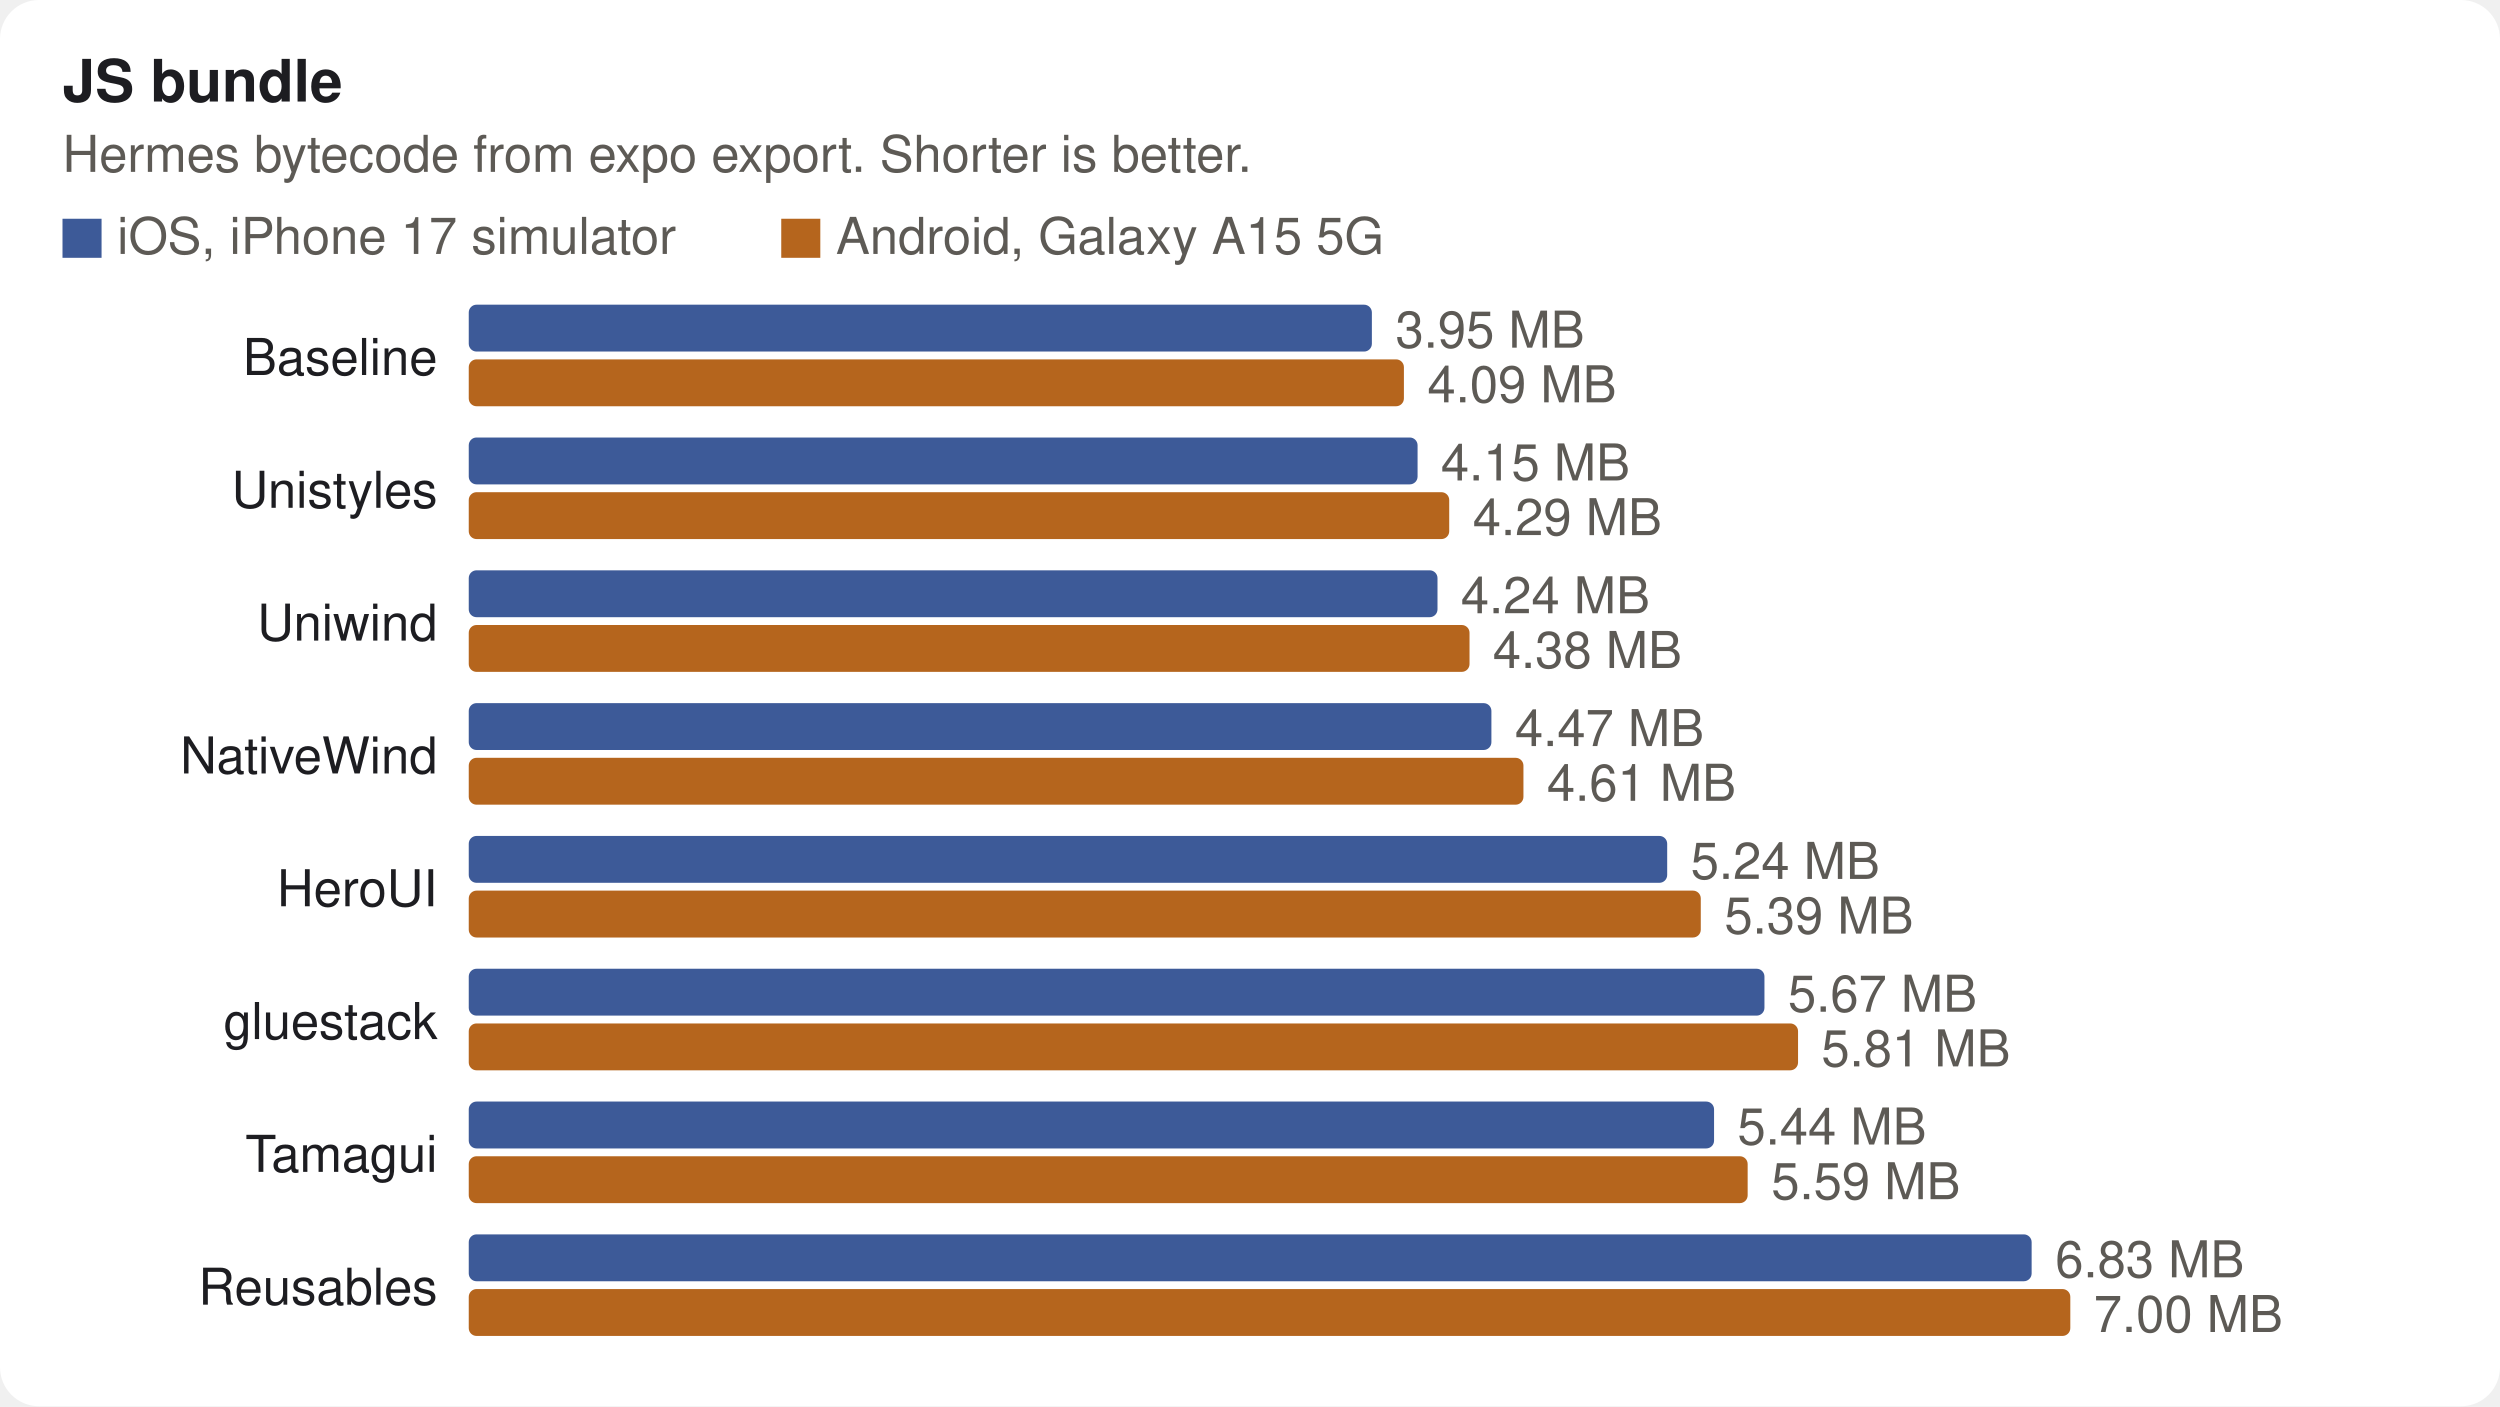
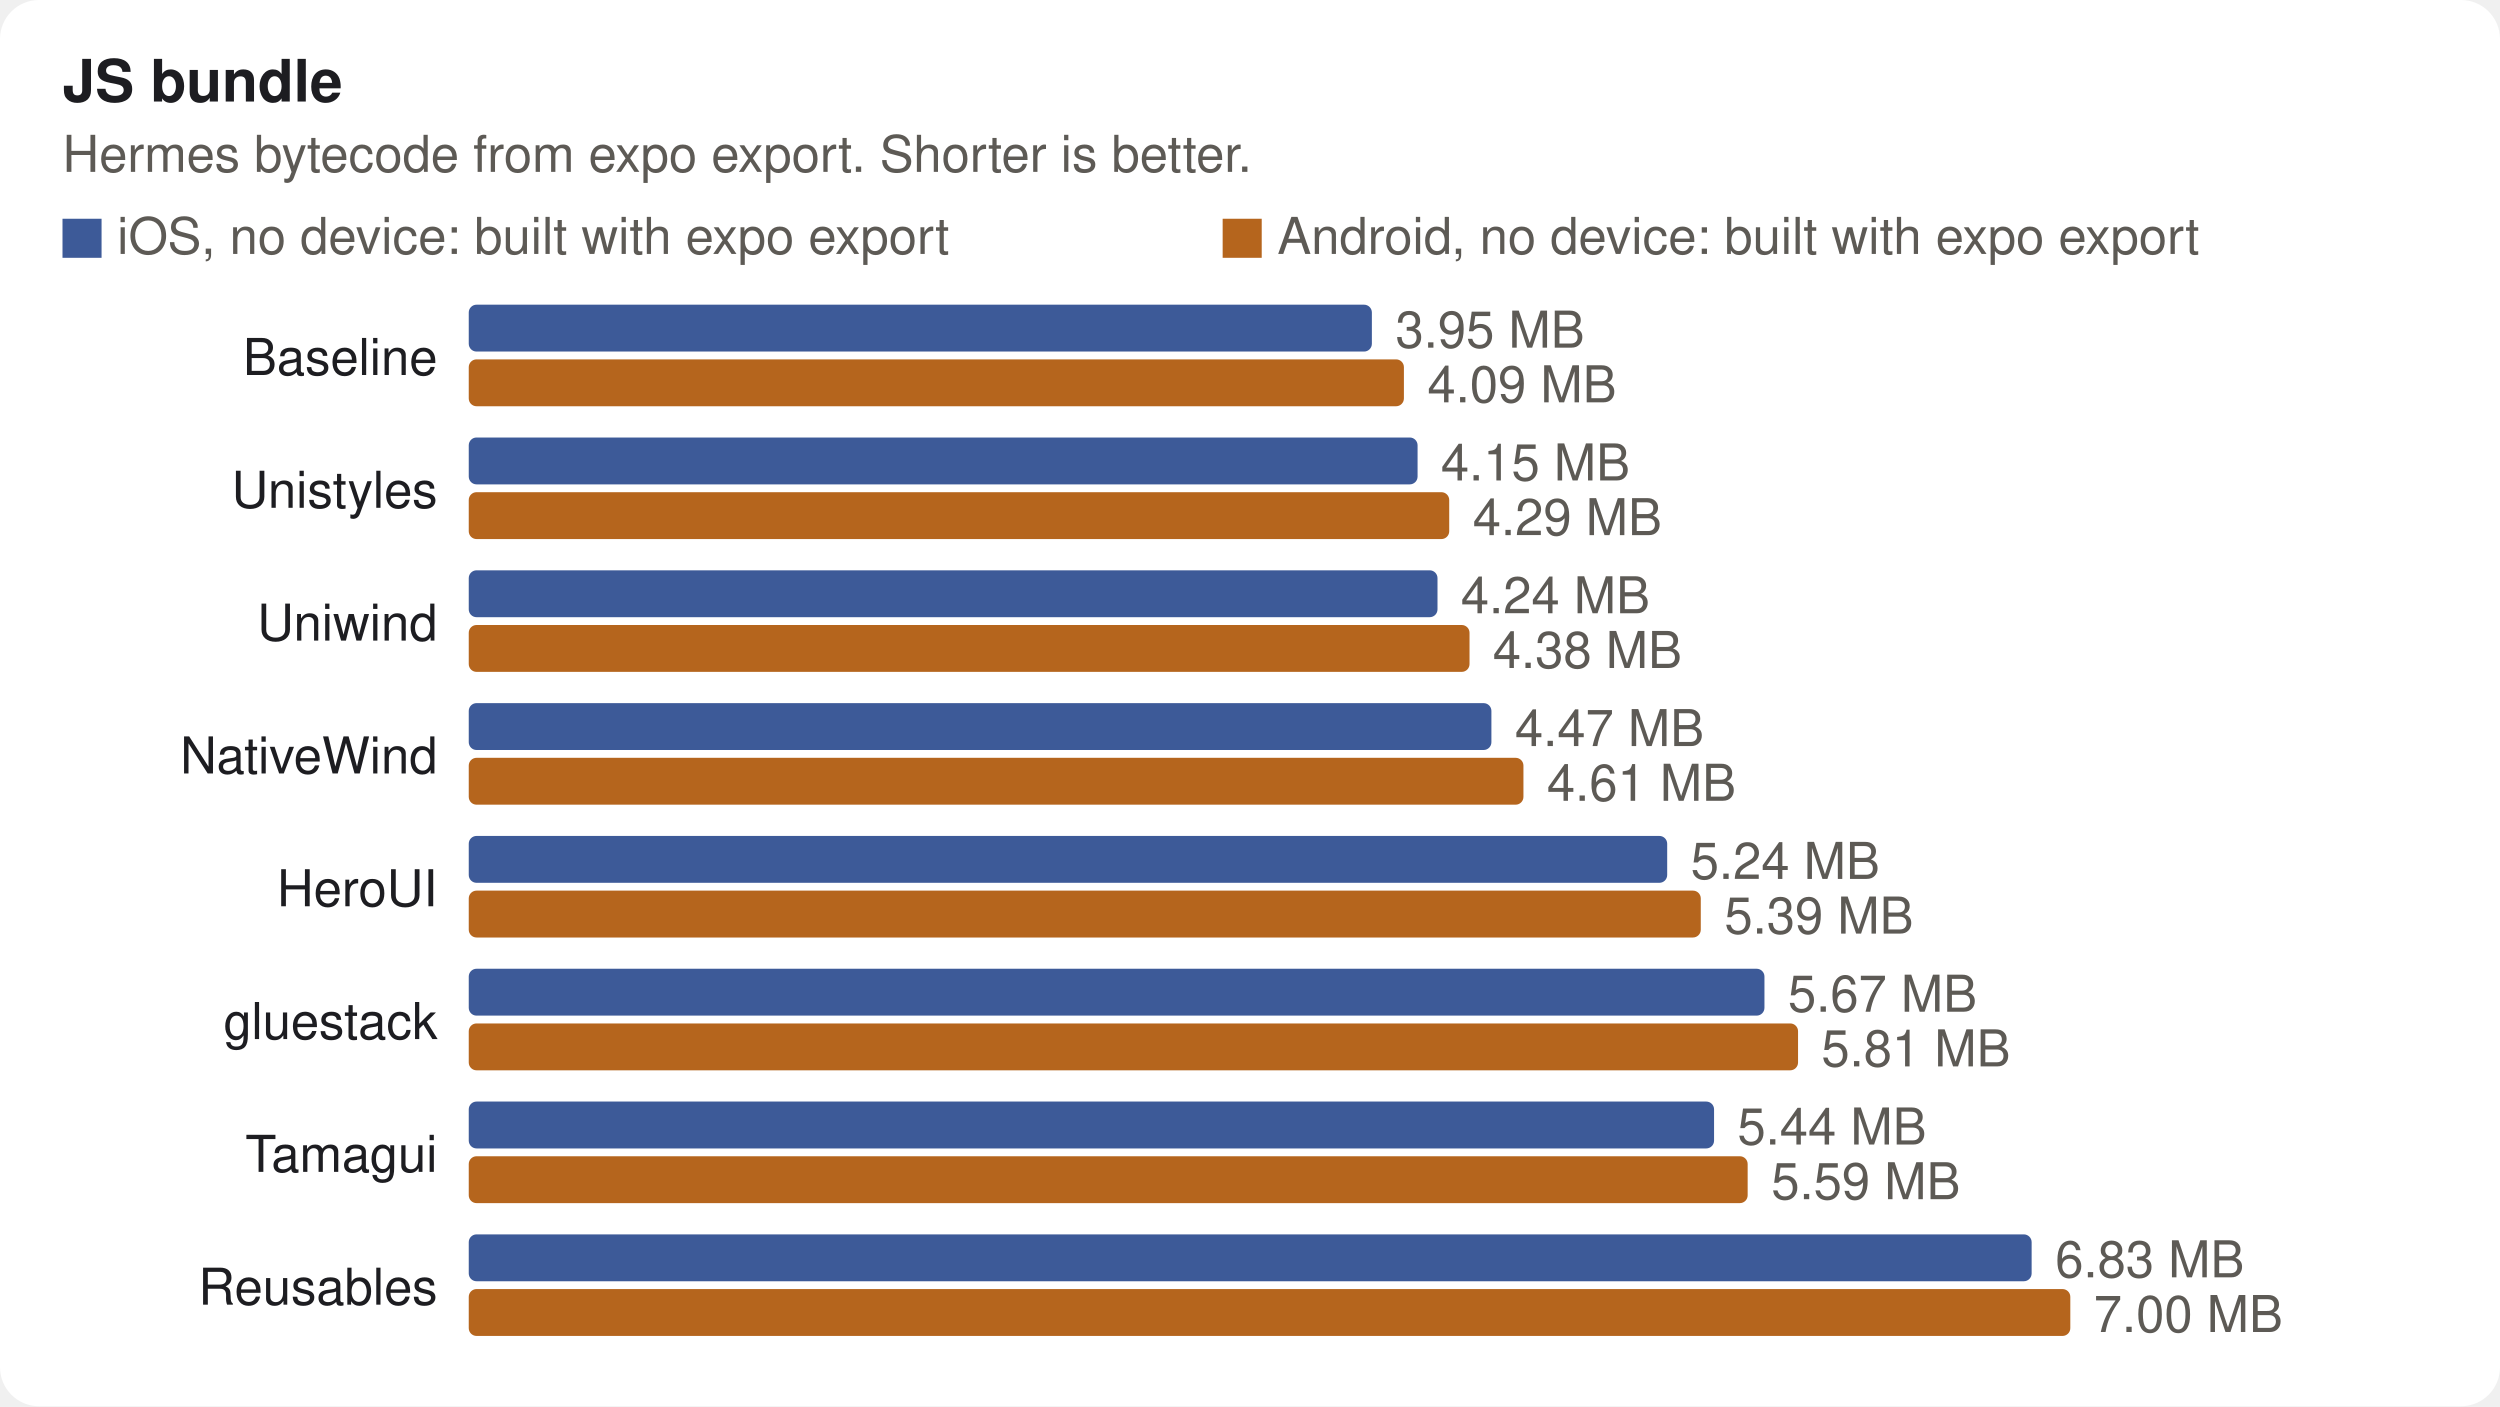
<svg xmlns="http://www.w3.org/2000/svg" viewBox="0 0 640 360" width="640" height="360" role="img" aria-label="JS bundle">
  <style>
svg { font: 13px -apple-system, BlinkMacSystemFont, "Segoe UI", Helvetica, Arial, sans-serif; }
.bg { fill: #ffffff; } .h { fill: #1d1d21; font-size: 15px; font-weight: 700; } .sub, .val { fill: #5d5a55; } .lbl { fill: #1d1d21; }
.ios { fill: #3d5a98; } .android { fill: #b5651d; }
@media (prefers-color-scheme: dark) { .bg { fill: #1d1d21; } .h, .lbl { fill: #ececee; } .sub, .val { fill: #a3a09b; } .ios { fill: #8fb0ef; } .android { fill: #f0a868; } }
</style>
  <rect width="640" height="360" rx="10" class="bg" />
  <text x="16" y="26" class="h">JS bundle</text>
  <text x="16" y="44" class="sub">Hermes bytecode from expo export. Shorter is better.</text>
  <rect x="16" y="56" width="10" height="10" class="ios" />
-   <text x="30" y="65" class="sub">iOS, iPhone 17 simulator</text>
-   <rect x="200" y="56" width="10" height="10" class="android" />
-   <text x="214" y="65" class="sub">Android, Galaxy A15 5G</text>
+   <text x="30" y="65" class="sub">iOS, no device: built with expo export</text>
+   <rect x="313" y="56" width="10" height="10" class="android" />
+   <text x="327" y="65" class="sub">Android, no device: built with expo export</text>
  <text x="112" y="96" text-anchor="end" class="lbl">Baseline</text>
  <rect x="120" y="78" width="231.2" height="12" rx="2" class="ios" />
  <text x="357.246" y="89" class="val">3.95 MB</text>
  <rect x="120" y="92" width="239.4" height="12" rx="2" class="android" />
  <text x="365.424" y="103" class="val">4.09 MB</text>
  <text x="112" y="130" text-anchor="end" class="lbl">Unistyles</text>
  <rect x="120" y="112" width="242.9" height="12" rx="2" class="ios" />
  <text x="368.87" y="123" class="val">4.15 MB</text>
  <rect x="120" y="126" width="251.0" height="12" rx="2" class="android" />
  <text x="377.034" y="137" class="val">4.29 MB</text>
  <text x="112" y="164" text-anchor="end" class="lbl">Uniwind</text>
  <rect x="120" y="146" width="248.0" height="12" rx="2" class="ios" />
  <text x="373.98" y="157" class="val">4.24 MB</text>
  <rect x="120" y="160" width="256.2" height="12" rx="2" class="android" />
  <text x="382.164" y="171" class="val">4.38 MB</text>
  <text x="112" y="198" text-anchor="end" class="lbl">NativeWind</text>
  <rect x="120" y="180" width="261.8" height="12" rx="2" class="ios" />
  <text x="387.83" y="191" class="val">4.47 MB</text>
  <rect x="120" y="194" width="270.0" height="12" rx="2" class="android" />
  <text x="396.012" y="205" class="val">4.61 MB</text>
  <text x="112" y="232" text-anchor="end" class="lbl">HeroUI</text>
  <rect x="120" y="214" width="306.8" height="12" rx="2" class="ios" />
  <text x="432.824" y="225" class="val">5.24 MB</text>
  <rect x="120" y="228" width="315.4" height="12" rx="2" class="android" />
  <text x="441.444" y="239" class="val">5.39 MB</text>
  <text x="112" y="266" text-anchor="end" class="lbl">gluestack</text>
  <rect x="120" y="248" width="331.7" height="12" rx="2" class="ios" />
  <text x="457.715" y="259" class="val">5.67 MB</text>
  <rect x="120" y="262" width="340.3" height="12" rx="2" class="android" />
  <text x="466.271" y="273" class="val">5.81 MB</text>
  <text x="112" y="300" text-anchor="end" class="lbl">Tamagui</text>
  <rect x="120" y="282" width="318.8" height="12" rx="2" class="ios" />
  <text x="444.787" y="293" class="val">5.44 MB</text>
  <rect x="120" y="296" width="327.4" height="12" rx="2" class="android" />
  <text x="453.447" y="307" class="val">5.59 MB</text>
  <text x="112" y="334" text-anchor="end" class="lbl">Reusables</text>
  <rect x="120" y="316" width="400.1" height="12" rx="2" class="ios" />
  <text x="526.135" y="327" class="val">6.83 MB</text>
  <rect x="120" y="330" width="410.0" height="12" rx="2" class="android" />
  <text x="536" y="341" class="val">7.00 MB</text>
</svg>
